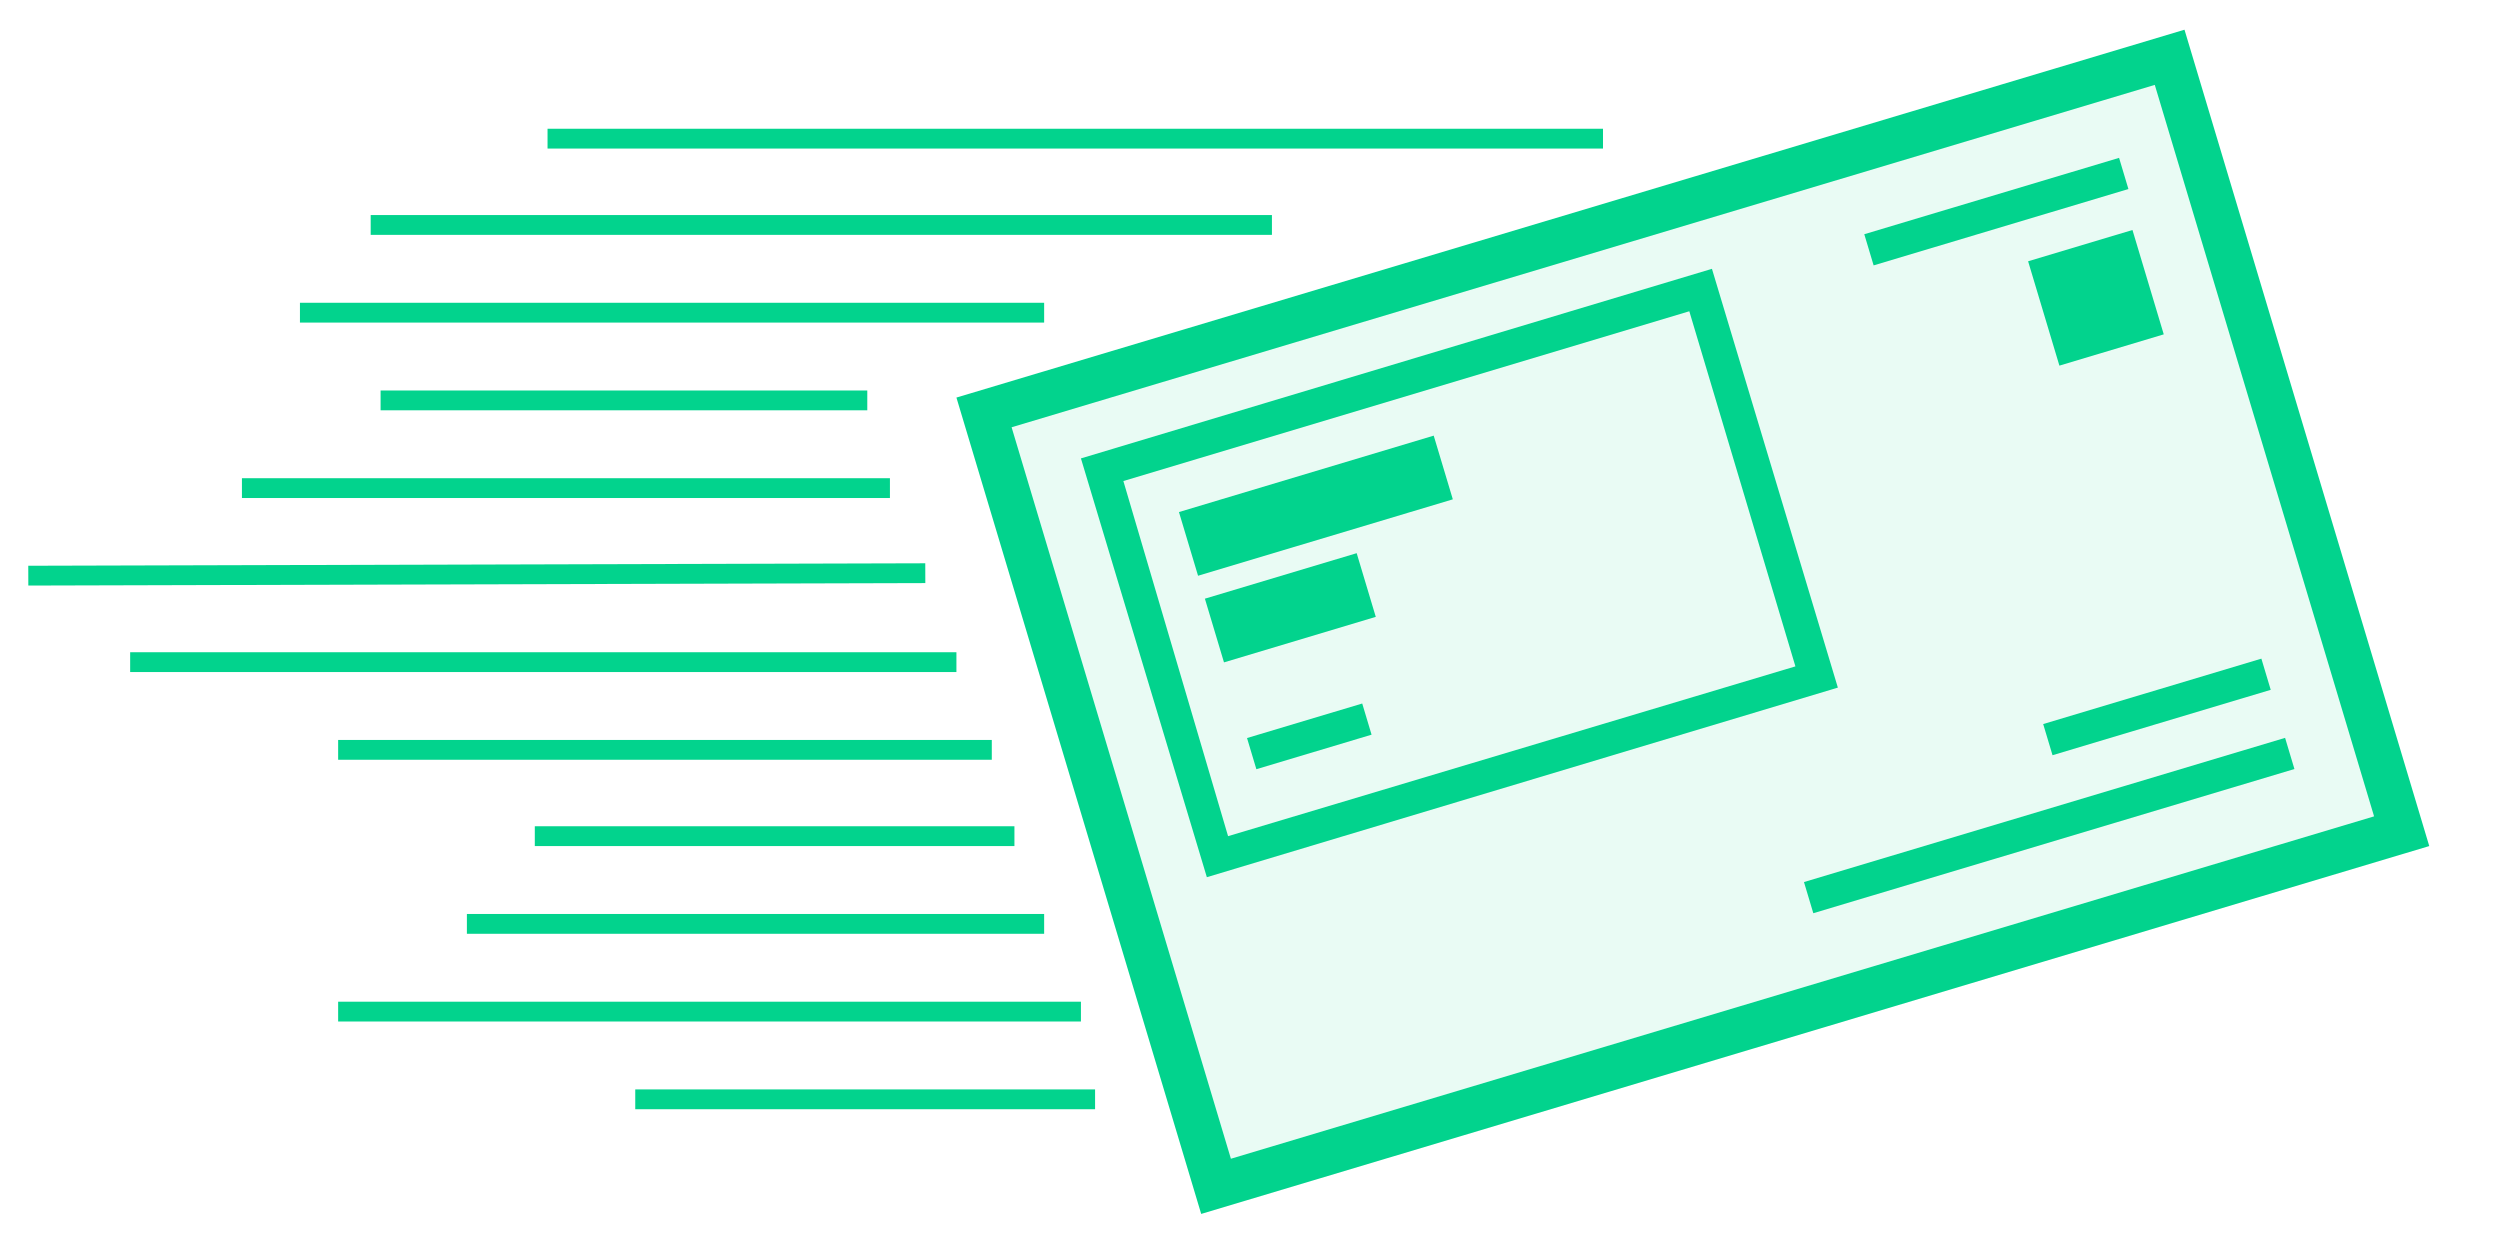
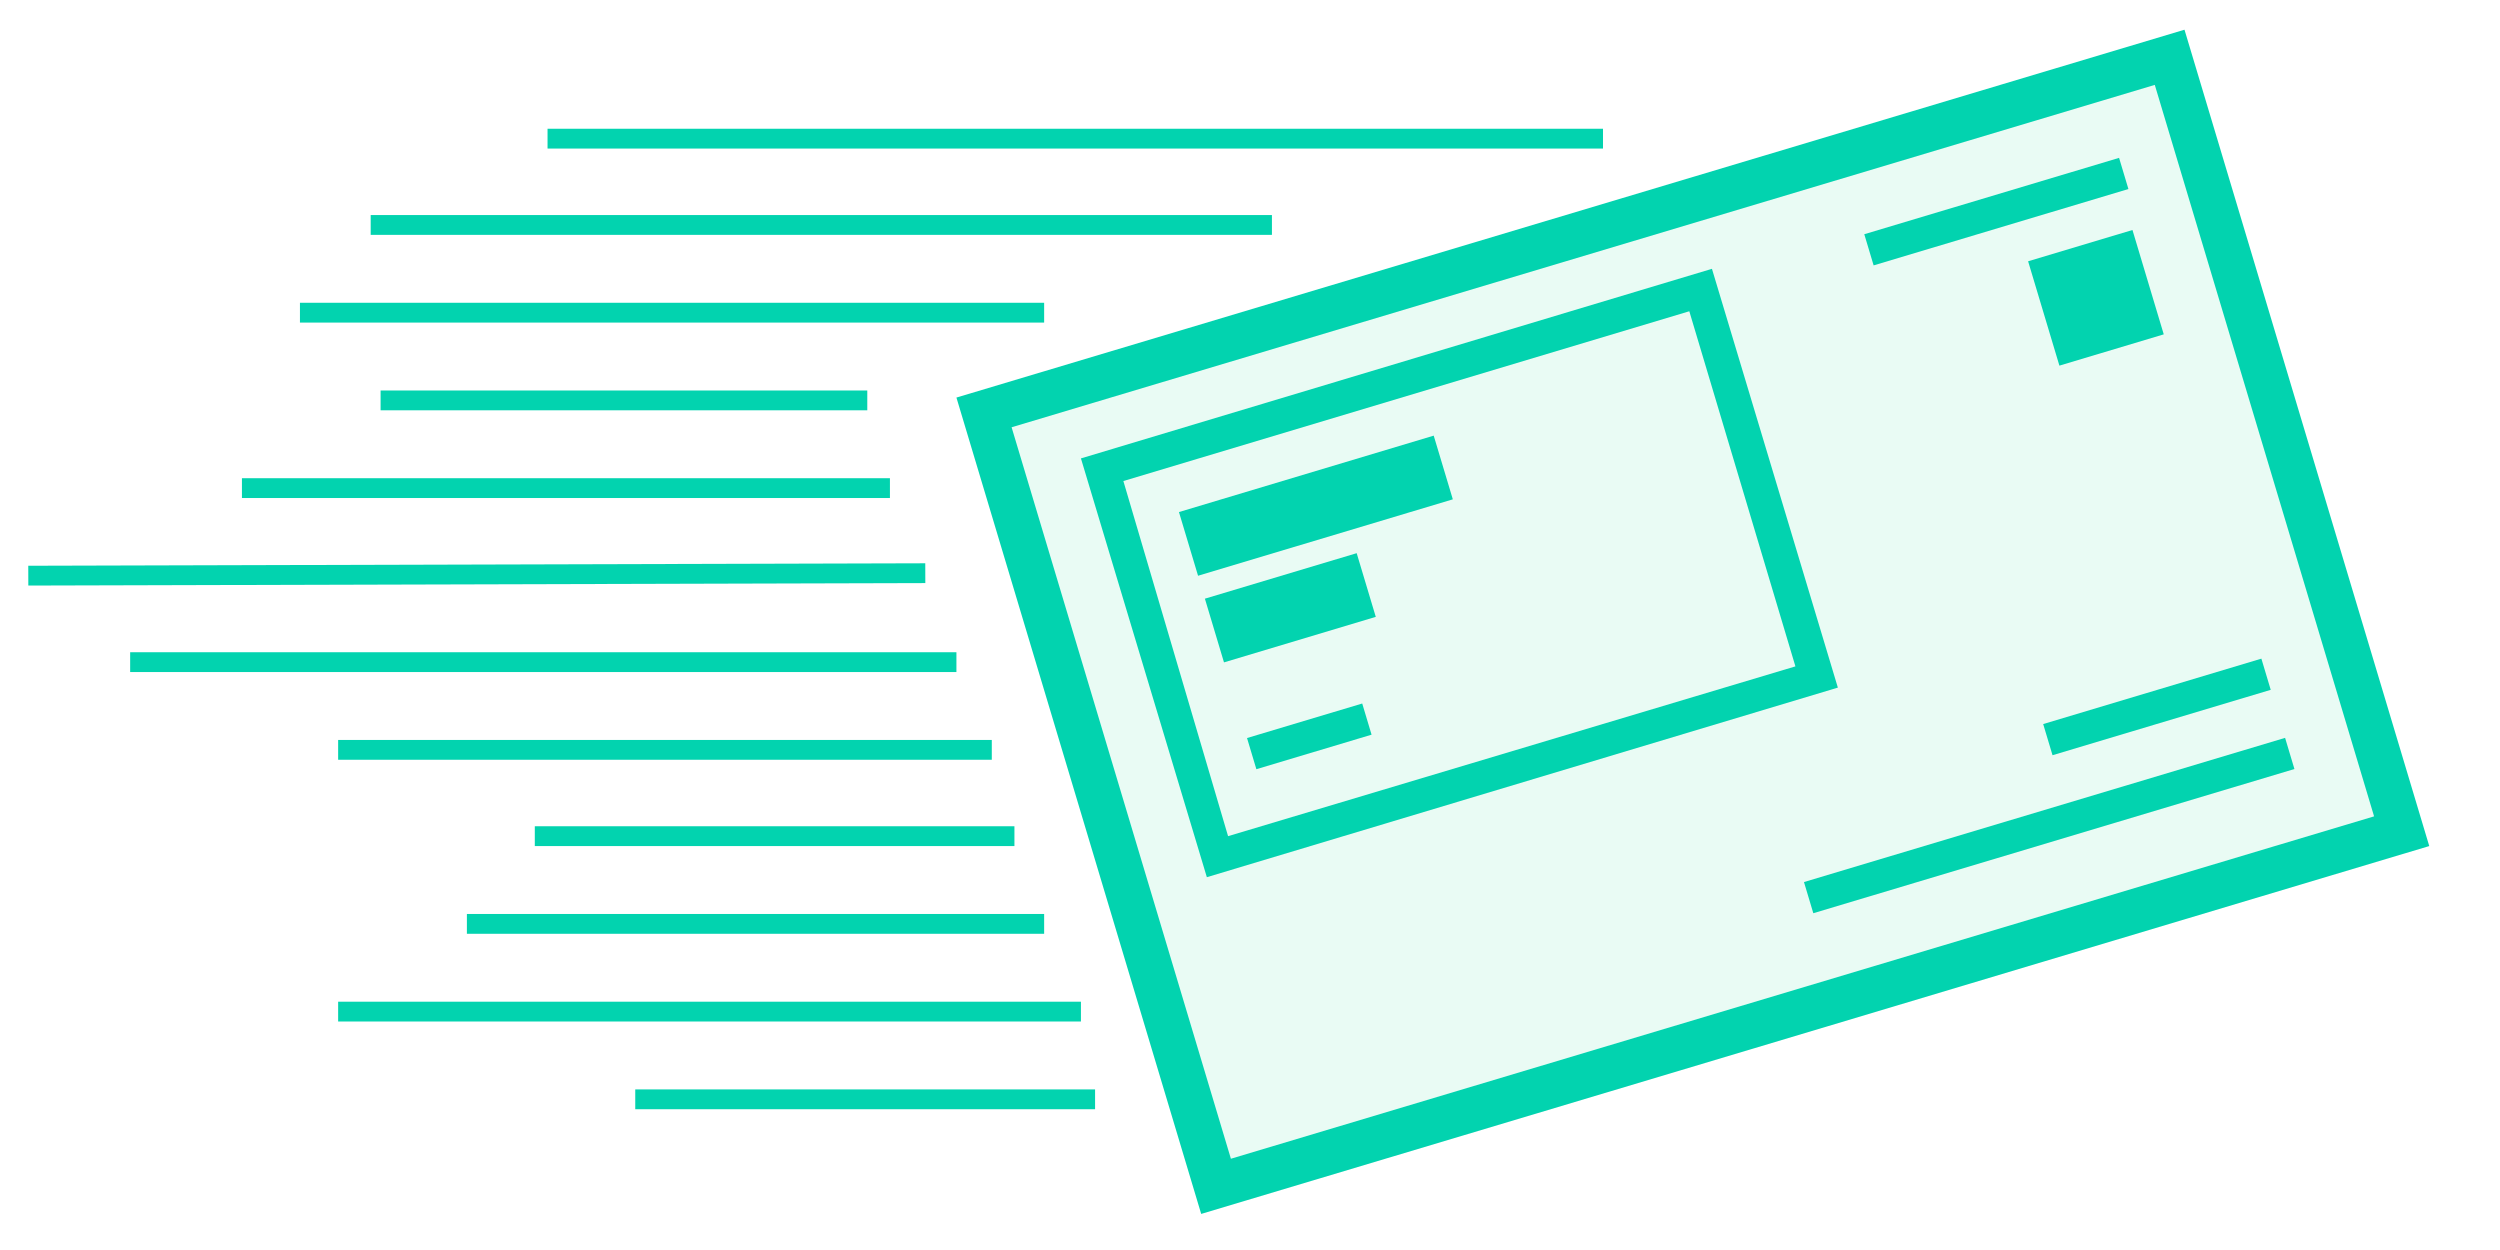
<svg xmlns="http://www.w3.org/2000/svg" version="1.1" id="Layer_1" x="0px" y="0px" viewBox="0 0 176.7 88.3" style="enable-background:new 0 0 176.7 88.3;" xml:space="preserve">
  <style type="text/css">
	.st0{fill:#E9FBF4;}
	.st1{fill:#F8FEFC;}
	.st2{display:none;opacity:0.36;fill:#D0E9ED;}
- 	.st3{fill:none;stroke:#02D38D;stroke-width:5.669;stroke-miterlimit:10;}
- 	.st4{fill:#02D38D;}
- 	.st5{fill:none;stroke:#02D38D;stroke-width:8.504;stroke-miterlimit:10;}
- 	.st6{fill:none;stroke:#02D38D;stroke-width:4.252;stroke-miterlimit:10;}
- 	.st7{fill-rule:evenodd;clip-rule:evenodd;fill:#02D38D;}
+ 	.st3{fill:none;stroke:#02d3af;stroke-width:5.669;stroke-miterlimit:10;}
+ 	.st4{fill:#02d3af;}
+ 	.st5{fill:none;stroke:#02d3af;stroke-width:8.504;stroke-miterlimit:10;}
+ 	.st6{fill:none;stroke:#02d3af;stroke-width:4.252;stroke-miterlimit:10;}
+ 	.st7{fill-rule:evenodd;clip-rule:evenodd;fill:#02d3af;}
	.st8{fill:none;stroke:#A5A4A4;stroke-width:4.252;stroke-miterlimit:10;}
	.st9{fill:none;stroke:#A5A4A4;stroke-width:4.252;stroke-miterlimit:10;stroke-dasharray:8.504,5.669;}
	.st10{fill:#A5A4A4;}
	.st11{opacity:0.1;}
	.st12{fill:#BFF3E3;}
	.st13{fill:#E4EAE8;}
</style>
  <rect x="75.9" y="15.4" transform="matrix(0.9579 -0.2872 0.2872 0.9579 -7.5806 36.2105)" class="st0" width="87.5" height="57.1" />
  <path class="st4" d="M84.9,85.8L67.6,28.1l86.8-26l17.3,57.7L84.9,85.8z M71.5,30.2L87,81.9l80.8-24.2L152.3,6L71.5,30.2z" />
  <path class="st4" d="M119.4,22l7.5,25.1l-40.1,12L79.4,34L119.4,22 M121,19L76.4,32.4L85.3,62l44.6-13.4L121,19L121,19z" />
  <rect x="83.6" y="33.4" transform="matrix(0.9578 -0.2873 0.2873 0.9578 -6.3398 28.2198)" class="st4" width="18.8" height="4.7" />
  <rect x="85.6" y="40.6" transform="matrix(0.9579 -0.2872 0.2872 0.9579 -8.4952 28.008)" class="st4" width="11.2" height="4.7" />
  <rect x="88.3" y="50.9" transform="matrix(0.9579 -0.2871 0.2871 0.9579 -11.0563 28.7582)" class="st4" width="8.5" height="2.3" />
  <rect x="131.7" y="13.8" transform="matrix(0.9579 -0.2871 0.2871 0.9579 1.6501 41.147)" class="st4" width="18.8" height="2.3" />
  <rect x="144.3" y="17.2" transform="matrix(0.9579 -0.2872 0.2872 0.9579 0.1819 43.4347)" class="st7" width="7.7" height="7.7" />
  <rect x="127.1" y="57.2" transform="matrix(0.9579 -0.2871 0.2871 0.9579 -10.6666 44.0418)" class="st4" width="35.5" height="2.3" />
  <rect x="144.4" y="48.8" transform="matrix(0.9579 -0.2871 0.2871 0.9579 -7.9192 45.8875)" class="st4" width="16.1" height="2.3" />
  <g>
    <rect x="38.7" y="9.1" class="st4" width="74.6" height="1.4" />
  </g>
  <g>
    <rect x="26.2" y="15.2" class="st4" width="63.7" height="1.4" />
  </g>
  <g>
    <rect x="21.2" y="21.4" class="st4" width="52.6" height="1.4" />
  </g>
  <g>
    <rect x="26.9" y="27.6" class="st4" width="34.4" height="1.4" />
  </g>
  <g>
    <rect x="17.1" y="33.8" class="st4" width="45.8" height="1.4" />
  </g>
  <g>
    <rect x="2" y="39.9" transform="matrix(1 -2.754810e-03 2.754810e-03 1 -0.1117 9.305631e-02)" class="st4" width="63.4" height="1.4" />
  </g>
  <g>
    <rect x="9.2" y="46.1" class="st4" width="58.4" height="1.4" />
  </g>
  <g>
    <rect x="23.9" y="52.3" class="st4" width="46.2" height="1.4" />
  </g>
  <g>
    <rect x="37.8" y="58.4" class="st4" width="33.9" height="1.4" />
  </g>
  <g>
    <rect x="33" y="64.6" class="st4" width="40.8" height="1.4" />
  </g>
  <g>
    <rect x="23.9" y="70.8" class="st4" width="52.5" height="1.4" />
  </g>
  <g>
    <rect x="44.9" y="77" class="st4" width="32.5" height="1.4" />
  </g>
</svg>
